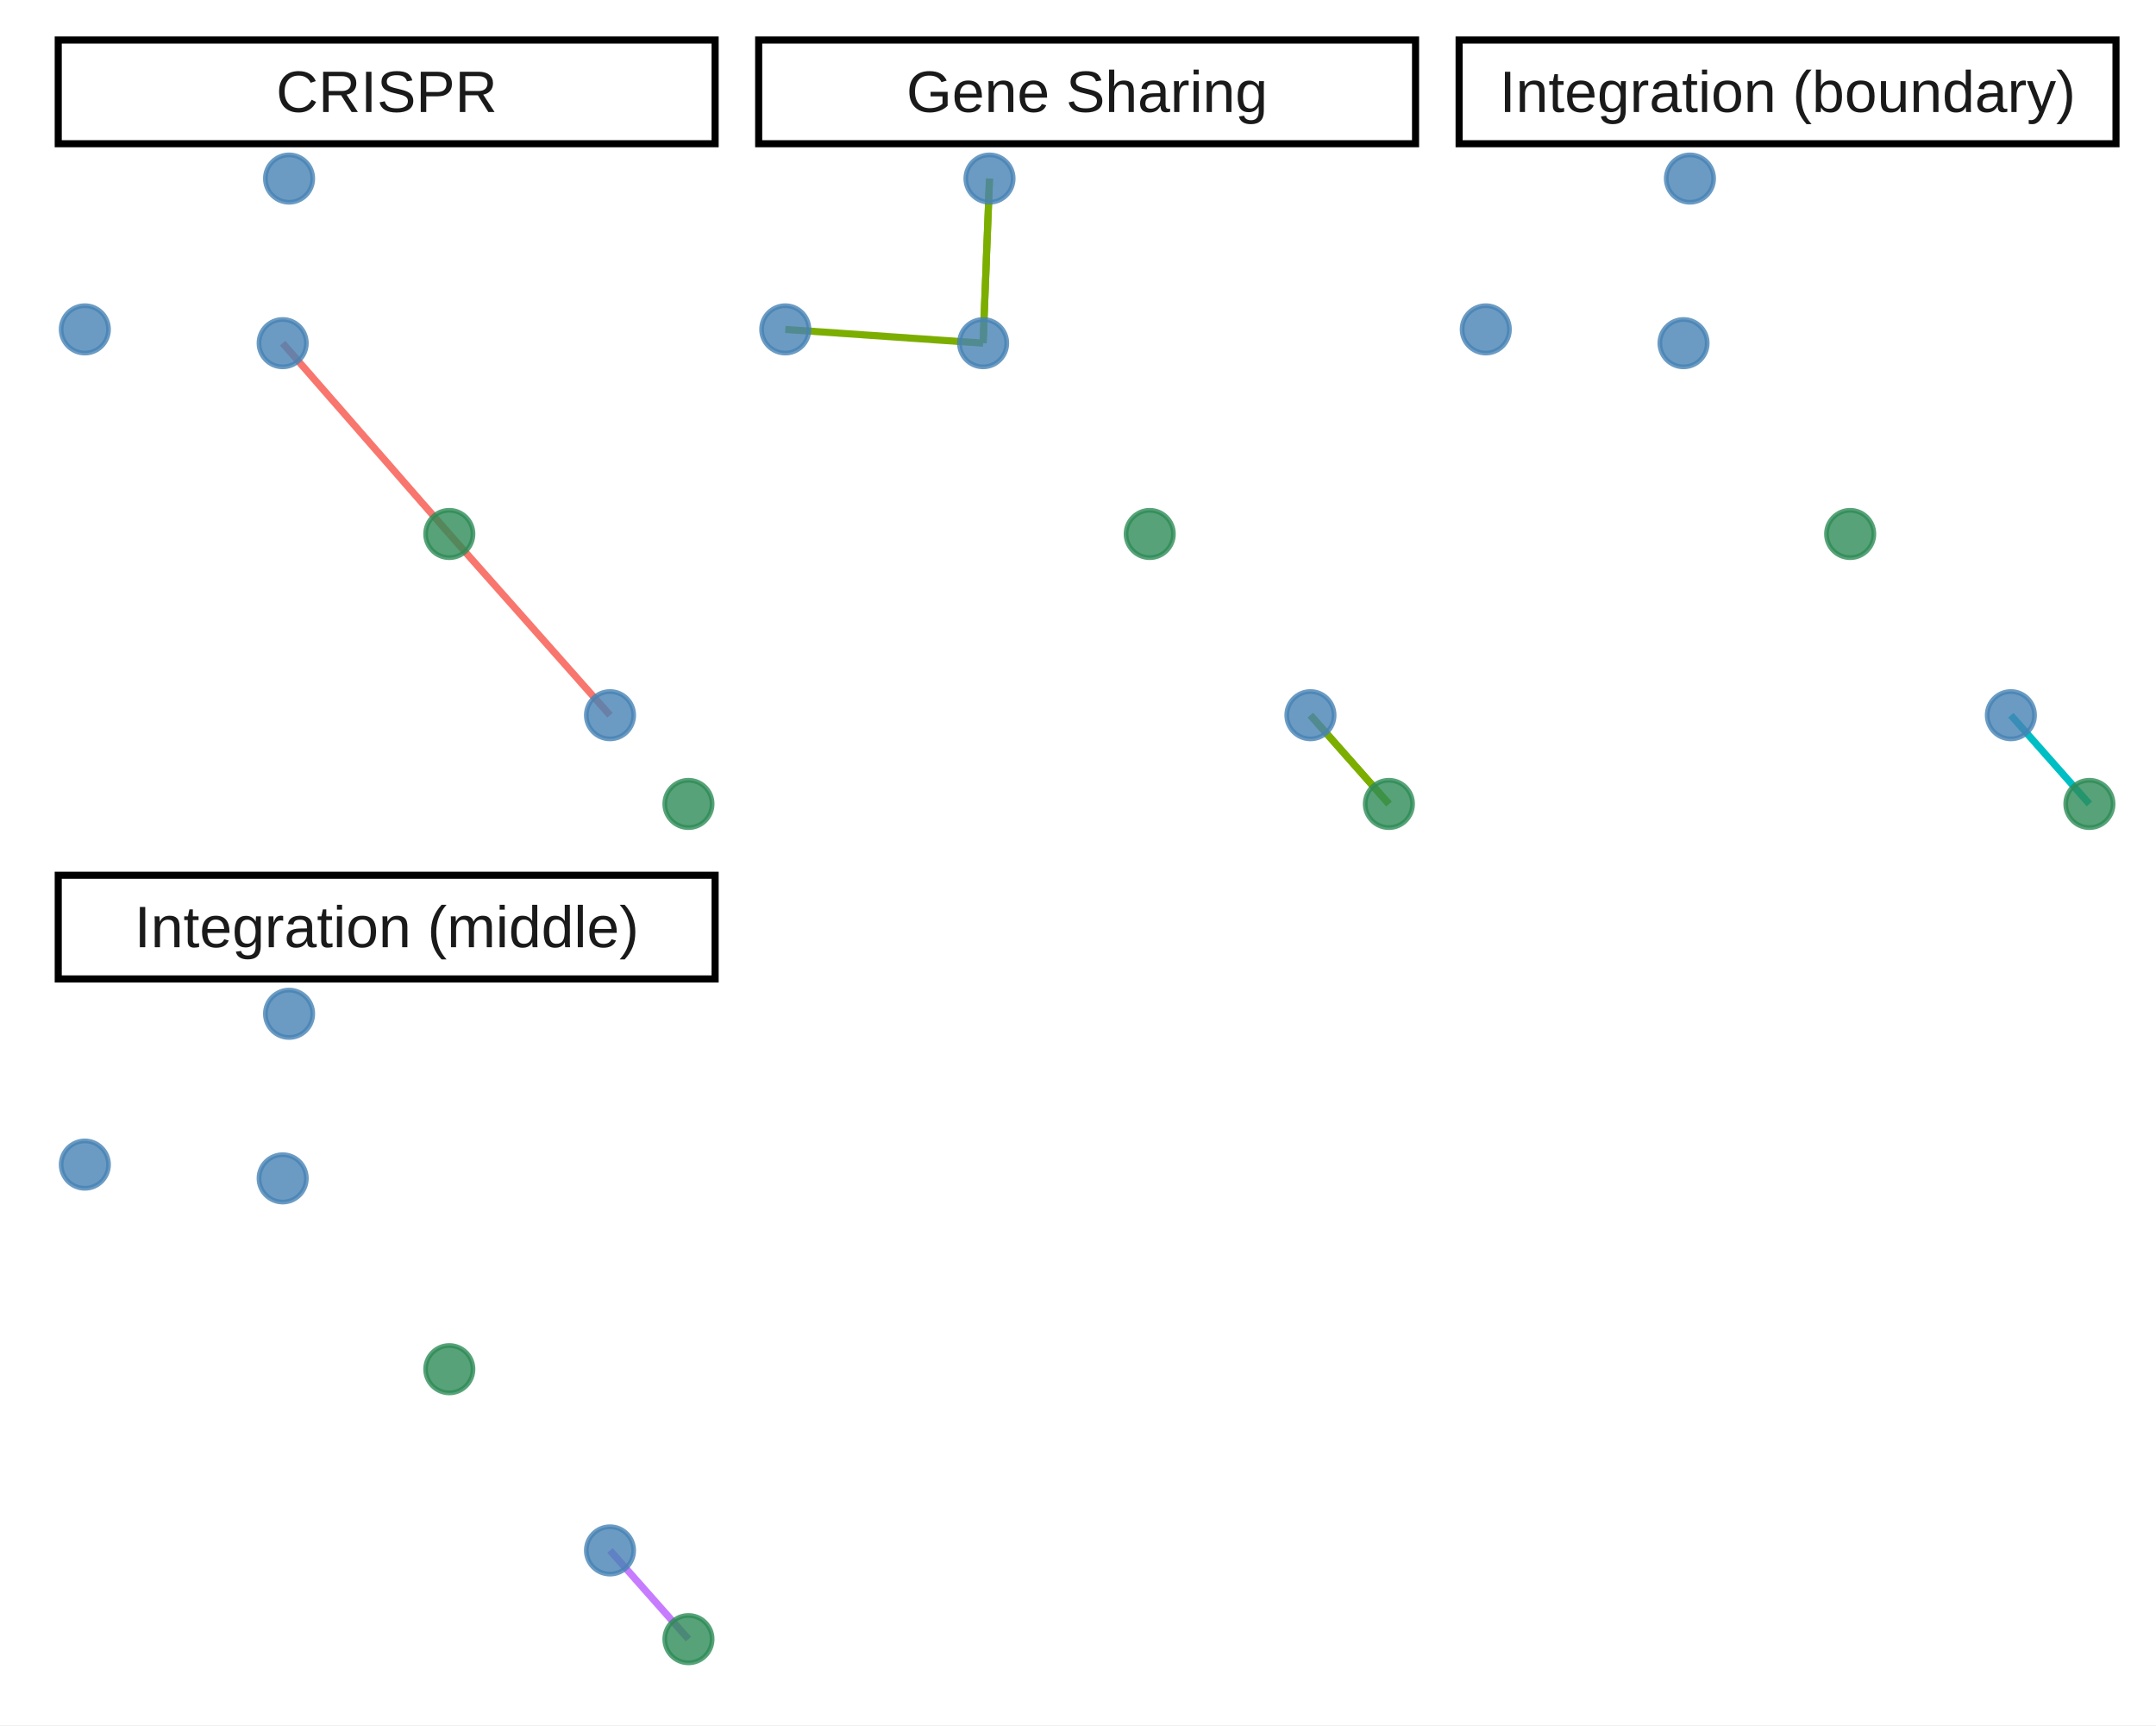
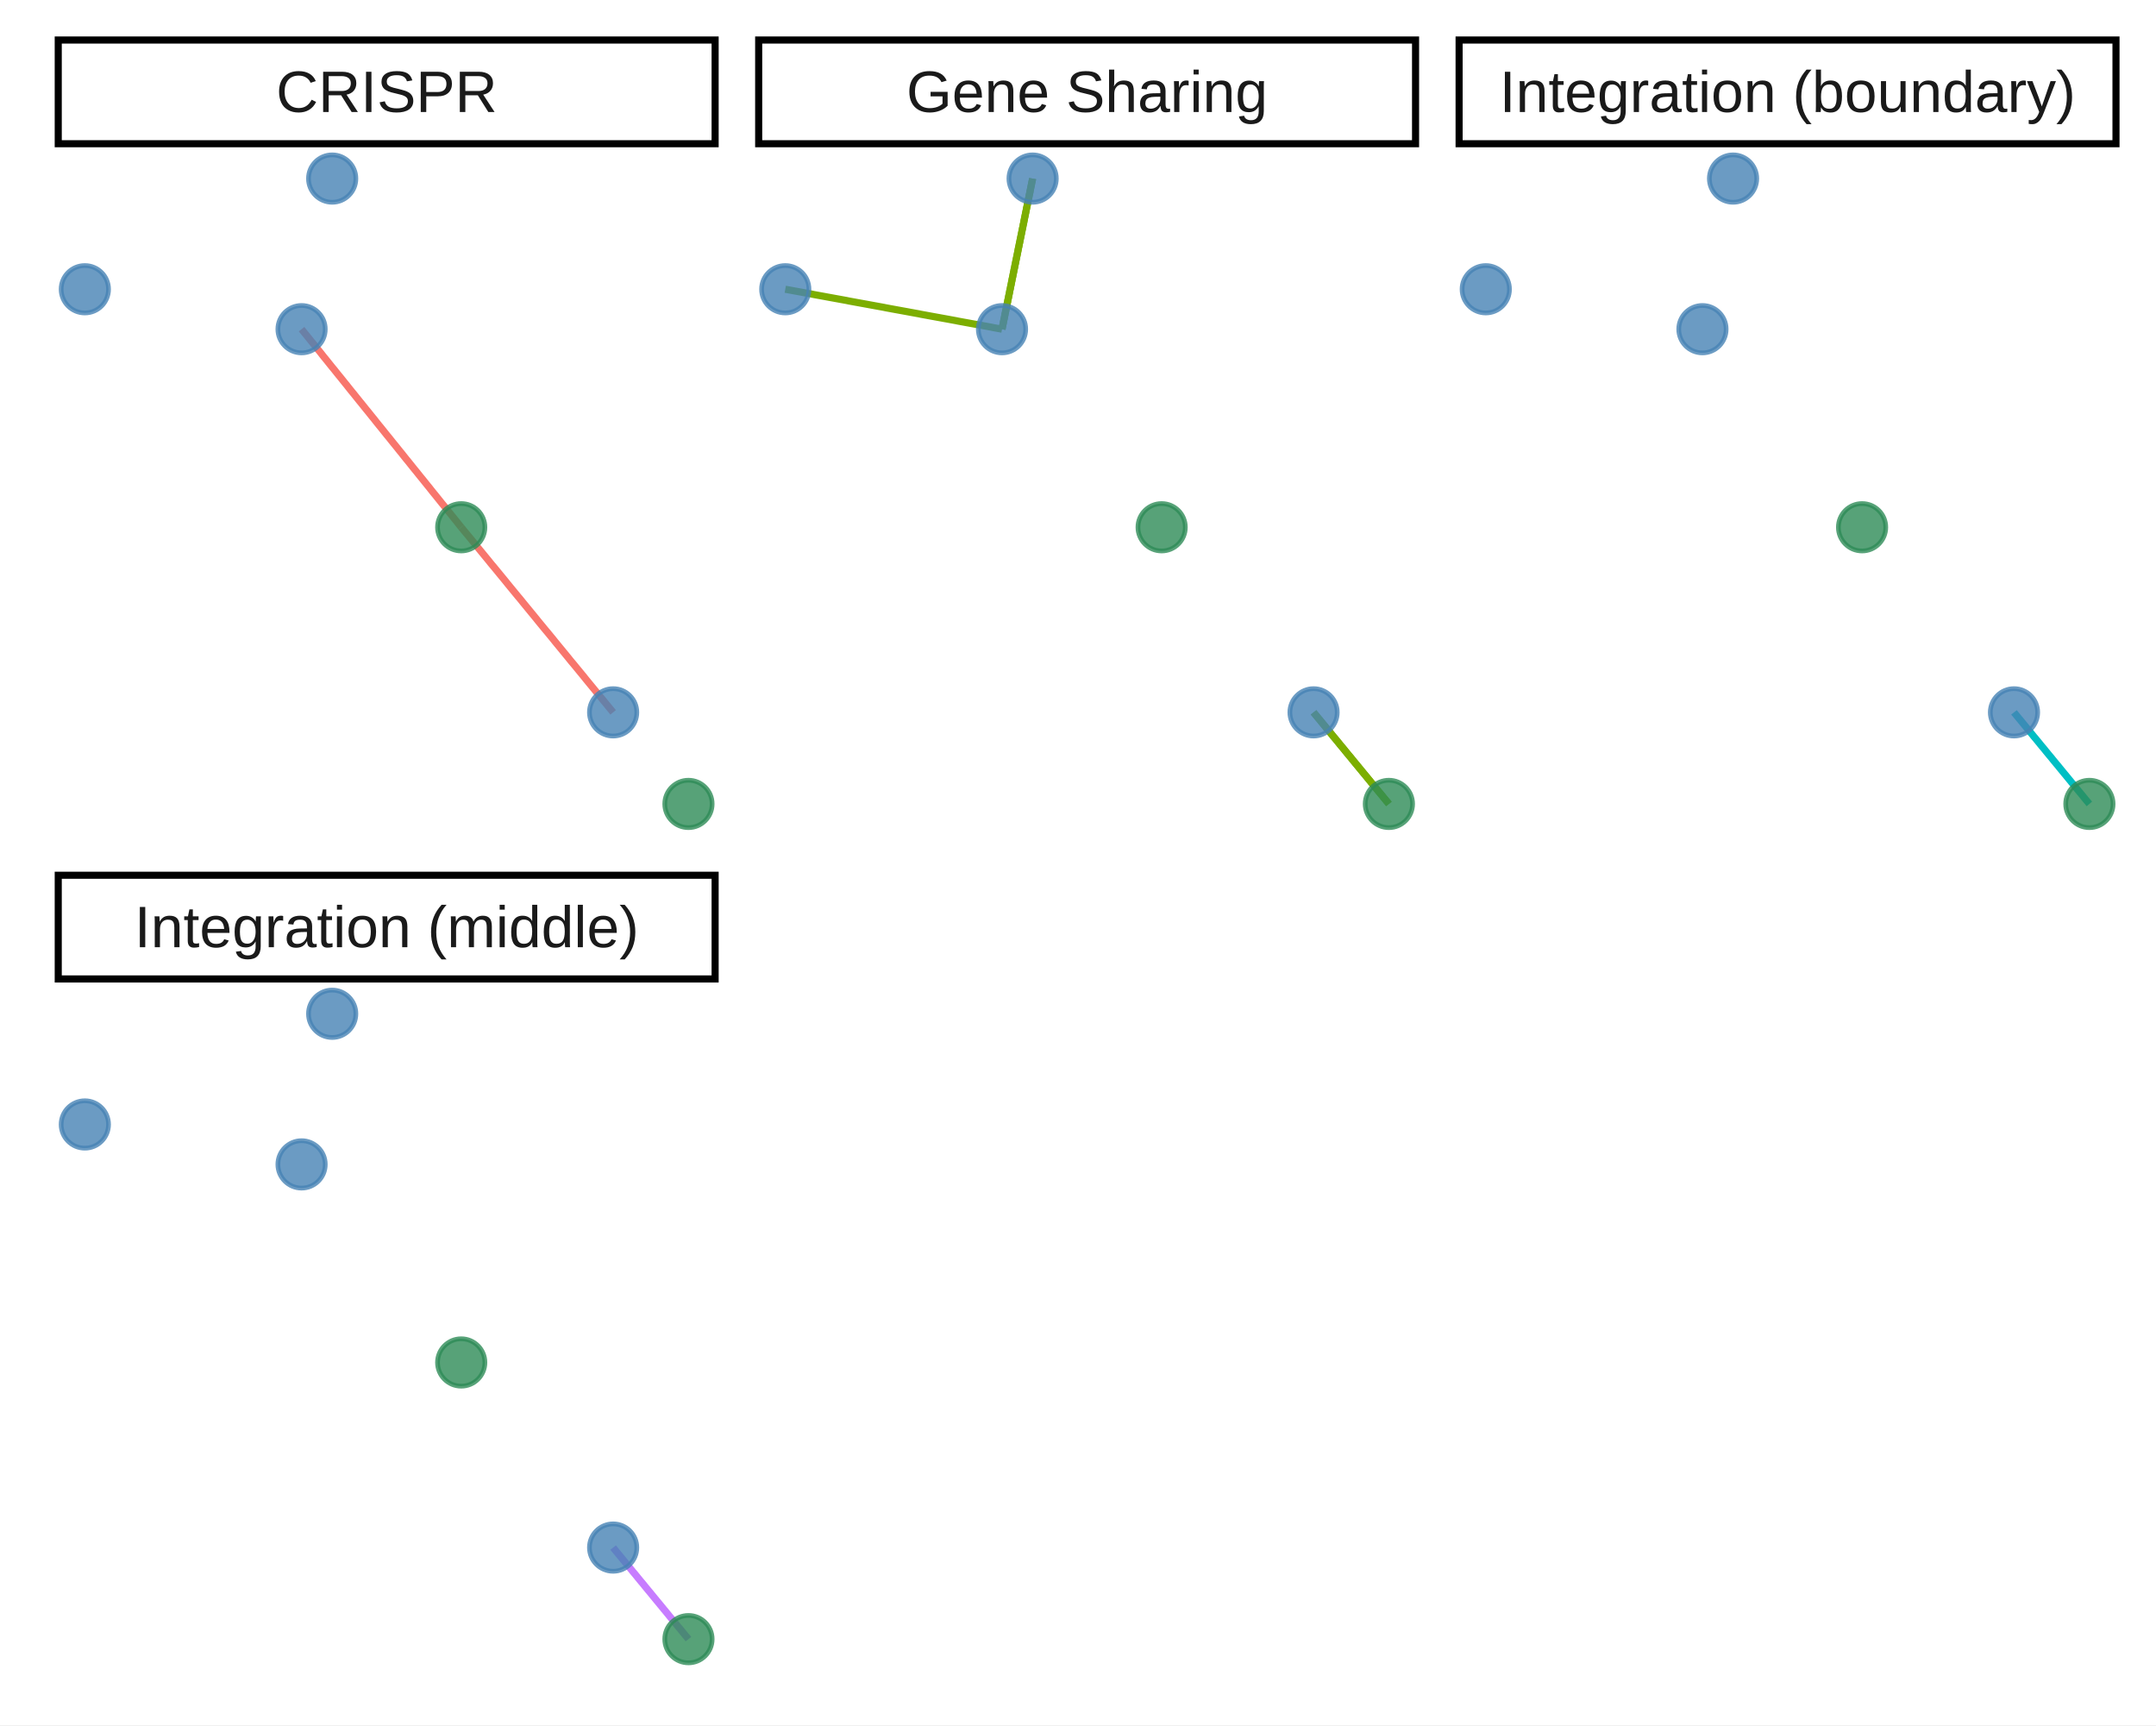
<svg xmlns="http://www.w3.org/2000/svg" width="324.00pt" height="259.20pt" viewBox="0 0 324.00 259.20">
  <g class="svglite">
    <defs>
      <style type="text/css">
    .svglite line, .svglite polyline, .svglite polygon, .svglite path, .svglite rect, .svglite circle {
      fill: none;
      stroke: #000000;
      stroke-linecap: round;
      stroke-linejoin: round;
      stroke-miterlimit: 10.00;
    }
    .svglite text {
      white-space: pre;
    }
    .svglite g.glyphgroup path {
      fill: inherit;
      stroke: none;
    }
  </style>
    </defs>
    <rect width="100%" height="100%" style="stroke: none; fill: #FFFFFF;" />
    <defs>
      <clipPath id="cpMC4wMHwzMjQuMDB8MC4wMHwyNTkuMjA=">
        <rect x="0.00" y="0.00" width="324.00" height="259.20" />
      </clipPath>
    </defs>
    <g clip-path="url(#cpMC4wMHwzMjQuMDB8MC4wMHwyNTkuMjA=)">
      <rect x="0" y="0" width="324.00" height="259.20" style="stroke-width: 1.07; stroke: #FFFFFF; fill: #FFFFFF;" />
    </g>
    <defs>
      <clipPath id="cpOC4yMnwxMDguMDB8MjIuMTN8MTI1LjQ5">
        <rect x="8.22" y="22.13" width="99.78" height="103.36" />
      </clipPath>
    </defs>
    <g clip-path="url(#cpOC4yMnwxMDguMDB8MjIuMTN8MTI1LjQ5)">
      <rect x="8.22" y="22.13" width="99.78" height="103.36" style="stroke-width: 1.07; stroke: none; fill: #FFFFFF;" />
-       <polyline points="67.52,80.23 67.27,79.94 67.02,79.65 66.76,79.36 66.51,79.07 66.26,78.78 66.00,78.49 65.75,78.20 65.50,77.91 65.25,77.62 64.99,77.33 64.74,77.04 64.49,76.75 64.23,76.46 63.98,76.17 63.73,75.88 63.47,75.60 63.22,75.31 62.97,75.02 62.72,74.73 62.46,74.44 62.21,74.15 61.96,73.86 61.70,73.57 61.45,73.28 61.20,72.99 60.94,72.70 60.69,72.41 60.44,72.12 60.19,71.83 59.93,71.54 59.68,71.25 59.43,70.96 59.17,70.67 58.92,70.38 58.67,70.09 58.42,69.80 58.16,69.51 57.91,69.22 57.66,68.93 57.40,68.64 57.15,68.35 56.90,68.06 56.64,67.78 56.39,67.49 56.14,67.20 55.89,66.91 55.63,66.62 55.38,66.33 55.13,66.04 54.87,65.75 54.62,65.46 54.37,65.17 54.11,64.88 53.86,64.59 53.61,64.30 53.36,64.01 53.10,63.72 52.85,63.43 52.60,63.14 52.34,62.85 52.09,62.56 51.84,62.27 51.59,61.98 51.33,61.69 51.08,61.40 50.83,61.11 50.57,60.82 50.32,60.53 50.07,60.25 49.81,59.96 49.56,59.67 49.31,59.38 49.06,59.09 48.80,58.80 48.55,58.51 48.30,58.22 48.04,57.93 47.79,57.64 47.54,57.35 47.28,57.06 47.03,56.77 46.78,56.48 46.53,56.19 46.27,55.90 46.02,55.61 45.77,55.32 45.51,55.03 45.26,54.74 45.01,54.45 44.75,54.16 44.50,53.87 44.25,53.58 44.00,53.29 43.74,53.00 43.49,52.71 43.24,52.43 42.98,52.14 42.73,51.85 42.48,51.56 " style="stroke-width: 1.07; stroke: #F8766D; stroke-linecap: butt;" />
-       <polyline points="67.52,80.23 67.77,80.50 68.01,80.78 68.25,81.05 68.50,81.33 68.74,81.60 68.99,81.88 69.23,82.15 69.47,82.43 69.72,82.71 69.96,82.98 70.21,83.26 70.45,83.53 70.69,83.81 70.94,84.08 71.18,84.36 71.43,84.63 71.67,84.91 71.91,85.18 72.16,85.46 72.40,85.73 72.64,86.01 72.89,86.28 73.13,86.56 73.38,86.83 73.62,87.11 73.86,87.38 74.11,87.66 74.35,87.93 74.60,88.21 74.84,88.48 75.08,88.76 75.33,89.03 75.57,89.31 75.82,89.58 76.06,89.86 76.30,90.13 76.55,90.41 76.79,90.68 77.04,90.96 77.28,91.23 77.52,91.51 77.77,91.78 78.01,92.06 78.26,92.33 78.50,92.61 78.74,92.88 78.99,93.16 79.23,93.43 79.48,93.71 79.72,93.98 79.96,94.26 80.21,94.53 80.45,94.81 80.69,95.08 80.94,95.36 81.18,95.63 81.43,95.91 81.67,96.18 81.91,96.46 82.16,96.73 82.40,97.01 82.65,97.28 82.89,97.56 83.13,97.83 83.38,98.11 83.62,98.38 83.87,98.66 84.11,98.93 84.35,99.21 84.60,99.48 84.84,99.76 85.09,100.03 85.33,100.31 85.57,100.58 85.82,100.86 86.06,101.13 86.31,101.41 86.55,101.68 86.79,101.96 87.04,102.24 87.28,102.51 87.52,102.79 87.77,103.06 88.01,103.34 88.26,103.61 88.50,103.89 88.74,104.16 88.99,104.44 89.23,104.71 89.48,104.99 89.72,105.26 89.96,105.54 90.21,105.81 90.45,106.09 90.70,106.36 90.94,106.64 91.18,106.91 91.43,107.19 91.67,107.46 " style="stroke-width: 1.07; stroke: #F8766D; stroke-linecap: butt;" />
-       <circle cx="67.52" cy="80.23" r="3.56" style="stroke-width: 0.71; stroke: #2E8B57; stroke-opacity: 0.80; fill: #2E8B57; fill-opacity: 0.80;" />
-       <circle cx="12.75" cy="49.49" r="3.56" style="stroke-width: 0.71; stroke: #4682B4; stroke-opacity: 0.80; fill: #4682B4; fill-opacity: 0.80;" />
-       <circle cx="42.48" cy="51.56" r="3.56" style="stroke-width: 0.71; stroke: #4682B4; stroke-opacity: 0.80; fill: #4682B4; fill-opacity: 0.80;" />
-       <circle cx="43.44" cy="26.83" r="3.56" style="stroke-width: 0.71; stroke: #4682B4; stroke-opacity: 0.80; fill: #4682B4; fill-opacity: 0.80;" />
-       <circle cx="91.67" cy="107.46" r="3.56" style="stroke-width: 0.71; stroke: #4682B4; stroke-opacity: 0.80; fill: #4682B4; fill-opacity: 0.80;" />
+       <polyline points="69.31,79.22 69.07,78.92 68.83,78.62 68.59,78.31 68.34,78.01 68.10,77.71 67.86,77.41 67.62,77.11 67.37,76.81 67.13,76.51 66.89,76.21 66.65,75.91 66.40,75.61 66.16,75.31 65.92,75.01 65.68,74.71 65.44,74.41 65.19,74.11 64.95,73.81 64.71,73.51 64.47,73.20 64.22,72.90 63.98,72.60 63.74,72.30 63.50,72.00 63.25,71.70 63.01,71.40 62.77,71.10 62.53,70.80 62.28,70.50 62.04,70.20 61.80,69.90 61.56,69.60 61.32,69.30 61.07,69.00 60.83,68.70 60.59,68.40 60.35,68.09 60.10,67.79 59.86,67.49 59.62,67.19 59.38,66.89 59.13,66.59 58.89,66.29 58.65,65.99 58.41,65.69 58.16,65.39 57.92,65.09 57.68,64.79 57.44,64.49 57.20,64.19 56.95,63.89 56.71,63.59 56.47,63.29 56.23,62.98 55.98,62.68 55.74,62.38 55.50,62.08 55.26,61.78 55.01,61.48 54.77,61.18 54.53,60.88 54.29,60.58 54.04,60.28 53.80,59.98 53.56,59.68 53.32,59.38 53.08,59.08 52.83,58.78 52.59,58.48 52.35,58.18 52.11,57.87 51.86,57.57 51.62,57.27 51.38,56.97 51.14,56.67 50.89,56.37 50.65,56.07 50.41,55.77 50.17,55.47 49.92,55.17 49.68,54.87 49.44,54.57 49.20,54.27 48.96,53.97 48.71,53.67 48.47,53.37 48.23,53.06 47.99,52.76 47.74,52.46 47.50,52.16 47.26,51.86 47.02,51.56 46.77,51.26 46.53,50.96 46.29,50.66 46.05,50.36 45.80,50.06 45.56,49.76 45.32,49.46 " style="stroke-width: 1.07; stroke: #F8766D; stroke-linecap: butt;" />
+       <polyline points="69.31,79.22 69.54,79.50 69.77,79.78 70.00,80.06 70.24,80.34 70.47,80.62 70.70,80.90 70.93,81.18 71.16,81.46 71.39,81.75 71.62,82.03 71.85,82.31 72.08,82.59 72.31,82.87 72.54,83.15 72.77,83.43 73.00,83.71 73.23,83.99 73.46,84.27 73.69,84.56 73.92,84.84 74.16,85.12 74.39,85.40 74.62,85.68 74.85,85.96 75.08,86.24 75.31,86.52 75.54,86.80 75.77,87.08 76.00,87.36 76.23,87.65 76.46,87.93 76.69,88.21 76.92,88.49 77.15,88.77 77.38,89.05 77.61,89.33 77.84,89.61 78.08,89.89 78.31,90.17 78.54,90.46 78.77,90.74 79.00,91.02 79.23,91.30 79.46,91.58 79.69,91.86 79.92,92.14 80.15,92.42 80.38,92.70 80.61,92.98 80.84,93.27 81.07,93.55 81.30,93.83 81.53,94.11 81.76,94.39 81.99,94.67 82.23,94.95 82.46,95.23 82.69,95.51 82.92,95.79 83.15,96.07 83.38,96.36 83.61,96.64 83.84,96.92 84.07,97.20 84.30,97.48 84.53,97.76 84.76,98.04 84.99,98.32 85.22,98.60 85.45,98.88 85.68,99.17 85.91,99.45 86.15,99.73 86.38,100.01 86.61,100.29 86.84,100.57 87.07,100.85 87.30,101.13 87.53,101.41 87.76,101.69 87.99,101.98 88.22,102.26 88.45,102.54 88.68,102.82 88.91,103.10 89.14,103.38 89.37,103.66 89.60,103.94 89.83,104.22 90.06,104.50 90.30,104.78 90.53,105.07 90.76,105.35 90.99,105.63 91.22,105.91 91.45,106.19 91.68,106.47 91.91,106.75 92.14,107.03 " style="stroke-width: 1.07; stroke: #F8766D; stroke-linecap: butt;" />
+       <circle cx="69.31" cy="79.22" r="3.56" style="stroke-width: 0.71; stroke: #2E8B57; stroke-opacity: 0.80; fill: #2E8B57; fill-opacity: 0.80;" />
+       <circle cx="12.75" cy="43.46" r="3.56" style="stroke-width: 0.71; stroke: #4682B4; stroke-opacity: 0.80; fill: #4682B4; fill-opacity: 0.80;" />
+       <circle cx="45.32" cy="49.46" r="3.56" style="stroke-width: 0.71; stroke: #4682B4; stroke-opacity: 0.80; fill: #4682B4; fill-opacity: 0.80;" />
+       <circle cx="49.92" cy="26.83" r="3.56" style="stroke-width: 0.71; stroke: #4682B4; stroke-opacity: 0.80; fill: #4682B4; fill-opacity: 0.80;" />
+       <circle cx="92.14" cy="107.03" r="3.56" style="stroke-width: 0.71; stroke: #4682B4; stroke-opacity: 0.80; fill: #4682B4; fill-opacity: 0.80;" />
      <circle cx="103.46" cy="120.79" r="3.56" style="stroke-width: 0.71; stroke: #2E8B57; stroke-opacity: 0.80; fill: #2E8B57; fill-opacity: 0.80;" />
    </g>
    <g clip-path="url(#cpMC4wMHwzMjQuMDB8MC4wMHwyNTkuMjA=)">
</g>
    <defs>
      <clipPath id="cpOC4yMnwxMDguMDB8MTQ3LjYyfDI1MC45OA==">
        <rect x="8.22" y="147.62" width="99.78" height="103.36" />
      </clipPath>
    </defs>
    <g clip-path="url(#cpOC4yMnwxMDguMDB8MTQ3LjYyfDI1MC45OA==)">
      <rect x="8.22" y="147.62" width="99.78" height="103.36" style="stroke-width: 1.07; stroke: none; fill: #FFFFFF;" />
-       <polyline points="91.67,232.95 91.79,233.09 91.91,233.22 92.03,233.36 92.15,233.49 92.27,233.63 92.39,233.76 92.51,233.89 92.62,234.03 92.74,234.16 92.86,234.30 92.98,234.43 93.10,234.57 93.22,234.70 93.34,234.84 93.46,234.97 93.58,235.11 93.70,235.24 93.82,235.38 93.94,235.51 94.05,235.64 94.17,235.78 94.29,235.91 94.41,236.05 94.53,236.18 94.65,236.32 94.77,236.45 94.89,236.59 95.01,236.72 95.13,236.86 95.25,236.99 95.36,237.13 95.48,237.26 95.60,237.40 95.72,237.53 95.84,237.66 95.96,237.80 96.08,237.93 96.20,238.07 96.32,238.20 96.44,238.34 96.56,238.47 96.67,238.61 96.79,238.74 96.91,238.88 97.03,239.01 97.15,239.15 97.27,239.28 97.39,239.42 97.51,239.55 97.63,239.68 97.75,239.82 97.87,239.95 97.99,240.09 98.10,240.22 98.22,240.36 98.34,240.49 98.46,240.63 98.58,240.76 98.70,240.90 98.82,241.03 98.94,241.17 99.06,241.30 99.18,241.44 99.30,241.57 99.41,241.70 99.53,241.84 99.65,241.97 99.77,242.11 99.89,242.24 100.01,242.38 100.13,242.51 100.25,242.65 100.37,242.78 100.49,242.92 100.61,243.05 100.72,243.19 100.84,243.32 100.96,243.45 101.08,243.59 101.20,243.72 101.32,243.86 101.44,243.99 101.56,244.13 101.68,244.26 101.80,244.40 101.92,244.53 102.04,244.67 102.15,244.80 102.27,244.94 102.39,245.07 102.51,245.21 102.63,245.34 102.75,245.47 102.87,245.61 102.99,245.74 103.11,245.88 103.23,246.01 103.35,246.15 103.46,246.28 " style="stroke-width: 1.07; stroke: #C77CFF; stroke-linecap: butt;" />
-       <circle cx="67.52" cy="205.72" r="3.56" style="stroke-width: 0.71; stroke: #2E8B57; stroke-opacity: 0.80; fill: #2E8B57; fill-opacity: 0.80;" />
-       <circle cx="12.75" cy="174.98" r="3.56" style="stroke-width: 0.71; stroke: #4682B4; stroke-opacity: 0.80; fill: #4682B4; fill-opacity: 0.80;" />
-       <circle cx="42.48" cy="177.05" r="3.56" style="stroke-width: 0.71; stroke: #4682B4; stroke-opacity: 0.80; fill: #4682B4; fill-opacity: 0.80;" />
-       <circle cx="43.44" cy="152.32" r="3.56" style="stroke-width: 0.71; stroke: #4682B4; stroke-opacity: 0.80; fill: #4682B4; fill-opacity: 0.80;" />
-       <circle cx="91.67" cy="232.95" r="3.56" style="stroke-width: 0.71; stroke: #4682B4; stroke-opacity: 0.80; fill: #4682B4; fill-opacity: 0.80;" />
+       <polyline points="92.14,232.52 92.25,232.66 92.37,232.80 92.48,232.94 92.60,233.08 92.71,233.22 92.83,233.36 92.94,233.50 93.06,233.64 93.17,233.77 93.28,233.91 93.40,234.05 93.51,234.19 93.63,234.33 93.74,234.47 93.86,234.61 93.97,234.75 94.08,234.89 94.20,235.02 94.31,235.16 94.43,235.30 94.54,235.44 94.66,235.58 94.77,235.72 94.89,235.86 95.00,236.00 95.11,236.14 95.23,236.28 95.34,236.41 95.46,236.55 95.57,236.69 95.69,236.83 95.80,236.97 95.91,237.11 96.03,237.25 96.14,237.39 96.26,237.53 96.37,237.67 96.49,237.80 96.60,237.94 96.72,238.08 96.83,238.22 96.94,238.36 97.06,238.50 97.17,238.64 97.29,238.78 97.40,238.92 97.52,239.06 97.63,239.19 97.75,239.33 97.86,239.47 97.97,239.61 98.09,239.75 98.20,239.89 98.32,240.03 98.43,240.17 98.55,240.31 98.66,240.45 98.77,240.58 98.89,240.72 99.00,240.86 99.12,241.00 99.23,241.14 99.35,241.28 99.46,241.42 99.58,241.56 99.69,241.70 99.80,241.84 99.92,241.97 100.03,242.11 100.15,242.25 100.26,242.39 100.38,242.53 100.49,242.67 100.60,242.81 100.72,242.95 100.83,243.09 100.95,243.22 101.06,243.36 101.18,243.50 101.29,243.64 101.41,243.78 101.52,243.92 101.63,244.06 101.75,244.20 101.86,244.34 101.98,244.48 102.09,244.61 102.21,244.75 102.32,244.89 102.44,245.03 102.55,245.17 102.66,245.31 102.78,245.45 102.89,245.59 103.01,245.73 103.12,245.87 103.24,246.00 103.35,246.14 103.46,246.28 " style="stroke-width: 1.07; stroke: #C77CFF; stroke-linecap: butt;" />
+       <circle cx="69.31" cy="204.71" r="3.56" style="stroke-width: 0.71; stroke: #2E8B57; stroke-opacity: 0.80; fill: #2E8B57; fill-opacity: 0.80;" />
+       <circle cx="12.75" cy="168.95" r="3.56" style="stroke-width: 0.71; stroke: #4682B4; stroke-opacity: 0.80; fill: #4682B4; fill-opacity: 0.80;" />
+       <circle cx="45.32" cy="174.95" r="3.56" style="stroke-width: 0.71; stroke: #4682B4; stroke-opacity: 0.80; fill: #4682B4; fill-opacity: 0.80;" />
+       <circle cx="49.92" cy="152.32" r="3.56" style="stroke-width: 0.71; stroke: #4682B4; stroke-opacity: 0.80; fill: #4682B4; fill-opacity: 0.80;" />
+       <circle cx="92.14" cy="232.52" r="3.56" style="stroke-width: 0.71; stroke: #4682B4; stroke-opacity: 0.80; fill: #4682B4; fill-opacity: 0.80;" />
      <circle cx="103.46" cy="246.28" r="3.56" style="stroke-width: 0.71; stroke: #2E8B57; stroke-opacity: 0.80; fill: #2E8B57; fill-opacity: 0.80;" />
    </g>
    <g clip-path="url(#cpMC4wMHwzMjQuMDB8MC4wMHwyNTkuMjA=)">
</g>
    <defs>
      <clipPath id="cpMTEzLjQ4fDIxMy4yNnwyMi4xM3wxMjUuNDk=">
        <rect x="113.48" y="22.13" width="99.78" height="103.36" />
      </clipPath>
    </defs>
    <g clip-path="url(#cpMTEzLjQ4fDIxMy4yNnwyMi4xM3wxMjUuNDk=)">
      <rect x="113.48" y="22.13" width="99.78" height="103.36" style="stroke-width: 1.07; stroke: none; fill: #FFFFFF;" />
-       <polyline points="118.01,49.49 118.32,49.51 118.62,49.53 118.92,49.56 119.22,49.58 119.52,49.60 119.82,49.62 120.12,49.64 120.42,49.66 120.72,49.68 121.02,49.70 121.32,49.72 121.62,49.74 121.92,49.76 122.22,49.78 122.52,49.81 122.82,49.83 123.12,49.85 123.42,49.87 123.72,49.89 124.02,49.91 124.32,49.93 124.62,49.95 124.92,49.97 125.22,49.99 125.52,50.01 125.82,50.03 126.12,50.06 126.42,50.08 126.72,50.10 127.02,50.12 127.32,50.14 127.62,50.16 127.92,50.18 128.22,50.20 128.52,50.22 128.82,50.24 129.12,50.26 129.42,50.28 129.72,50.31 130.02,50.33 130.32,50.35 130.62,50.37 130.93,50.39 131.23,50.41 131.53,50.43 131.83,50.45 132.13,50.47 132.43,50.49 132.73,50.51 133.03,50.53 133.33,50.56 133.63,50.58 133.93,50.60 134.23,50.62 134.53,50.64 134.83,50.66 135.13,50.68 135.43,50.70 135.73,50.72 136.03,50.74 136.33,50.76 136.63,50.79 136.93,50.81 137.23,50.83 137.53,50.85 137.83,50.87 138.13,50.89 138.43,50.91 138.73,50.93 139.03,50.95 139.33,50.97 139.63,50.99 139.93,51.01 140.23,51.04 140.53,51.06 140.83,51.08 141.13,51.10 141.43,51.12 141.73,51.14 142.03,51.16 142.33,51.18 142.63,51.20 142.93,51.22 143.23,51.24 143.53,51.26 143.84,51.29 144.14,51.31 144.44,51.33 144.74,51.35 145.04,51.37 145.34,51.39 145.64,51.41 145.94,51.43 146.24,51.45 146.54,51.47 146.84,51.49 147.14,51.51 147.44,51.54 147.74,51.56 " style="stroke-width: 1.07; stroke: #7CAE00; stroke-linecap: butt;" />
-       <polyline points="147.74,51.56 147.75,51.31 147.76,51.06 147.77,50.81 147.78,50.56 147.79,50.31 147.80,50.06 147.81,49.81 147.82,49.56 147.83,49.31 147.84,49.06 147.85,48.81 147.86,48.56 147.86,48.31 147.87,48.06 147.88,47.81 147.89,47.56 147.90,47.31 147.91,47.06 147.92,46.81 147.93,46.56 147.94,46.31 147.95,46.06 147.96,45.81 147.97,45.56 147.98,45.31 147.99,45.06 148.00,44.81 148.01,44.56 148.02,44.31 148.03,44.06 148.04,43.81 148.05,43.56 148.06,43.31 148.07,43.06 148.08,42.81 148.09,42.56 148.10,42.31 148.11,42.06 148.12,41.82 148.13,41.57 148.14,41.32 148.15,41.07 148.16,40.82 148.17,40.57 148.18,40.32 148.19,40.07 148.20,39.82 148.21,39.57 148.22,39.32 148.22,39.07 148.23,38.82 148.24,38.57 148.25,38.32 148.26,38.07 148.27,37.82 148.28,37.57 148.29,37.32 148.30,37.07 148.31,36.82 148.32,36.57 148.33,36.32 148.34,36.07 148.35,35.82 148.36,35.57 148.37,35.32 148.38,35.07 148.39,34.82 148.40,34.57 148.41,34.32 148.42,34.07 148.43,33.82 148.44,33.57 148.45,33.32 148.46,33.07 148.47,32.82 148.48,32.57 148.49,32.32 148.50,32.07 148.51,31.82 148.52,31.57 148.53,31.32 148.54,31.07 148.55,30.83 148.56,30.58 148.57,30.33 148.58,30.08 148.58,29.83 148.59,29.58 148.60,29.33 148.61,29.08 148.62,28.83 148.63,28.58 148.64,28.33 148.65,28.08 148.66,27.83 148.67,27.58 148.68,27.33 148.69,27.08 148.70,26.83 " style="stroke-width: 1.07; stroke: #7CAE00; stroke-linecap: butt;" />
-       <polyline points="147.74,51.56 147.75,51.31 147.76,51.06 147.77,50.81 147.78,50.56 147.79,50.31 147.80,50.06 147.81,49.81 147.82,49.56 147.83,49.31 147.84,49.06 147.85,48.81 147.86,48.56 147.86,48.31 147.87,48.06 147.88,47.81 147.89,47.56 147.90,47.31 147.91,47.06 147.92,46.81 147.93,46.56 147.94,46.31 147.95,46.06 147.96,45.81 147.97,45.56 147.98,45.31 147.99,45.06 148.00,44.81 148.01,44.56 148.02,44.31 148.03,44.06 148.04,43.81 148.05,43.56 148.06,43.31 148.07,43.06 148.08,42.81 148.09,42.56 148.10,42.31 148.11,42.06 148.12,41.82 148.13,41.57 148.14,41.32 148.15,41.07 148.16,40.82 148.17,40.57 148.18,40.32 148.19,40.07 148.20,39.82 148.21,39.57 148.22,39.32 148.22,39.07 148.23,38.82 148.24,38.57 148.25,38.32 148.26,38.07 148.27,37.82 148.28,37.57 148.29,37.32 148.30,37.07 148.31,36.82 148.32,36.57 148.33,36.32 148.34,36.07 148.35,35.82 148.36,35.57 148.37,35.32 148.38,35.07 148.39,34.82 148.40,34.57 148.41,34.32 148.42,34.07 148.43,33.82 148.44,33.57 148.45,33.32 148.46,33.07 148.47,32.82 148.48,32.57 148.49,32.32 148.50,32.07 148.51,31.82 148.52,31.57 148.53,31.32 148.54,31.07 148.55,30.83 148.56,30.58 148.57,30.33 148.58,30.08 148.58,29.83 148.59,29.58 148.60,29.33 148.61,29.08 148.62,28.83 148.63,28.58 148.64,28.33 148.65,28.08 148.66,27.83 148.67,27.58 148.68,27.33 148.69,27.08 148.70,26.83 " style="stroke-width: 1.07; stroke: #7CAE00; stroke-linecap: butt;" />
-       <polyline points="196.93,107.46 197.05,107.60 197.17,107.73 197.29,107.87 197.41,108.00 197.53,108.13 197.65,108.27 197.77,108.40 197.89,108.54 198.00,108.67 198.12,108.81 198.24,108.94 198.36,109.08 198.48,109.21 198.60,109.35 198.72,109.48 198.84,109.62 198.96,109.75 199.08,109.89 199.20,110.02 199.31,110.15 199.43,110.29 199.55,110.42 199.67,110.56 199.79,110.69 199.91,110.83 200.03,110.96 200.15,111.10 200.27,111.23 200.39,111.37 200.51,111.50 200.62,111.64 200.74,111.77 200.86,111.91 200.98,112.04 201.10,112.17 201.22,112.31 201.34,112.44 201.46,112.58 201.58,112.71 201.70,112.85 201.82,112.98 201.94,113.12 202.05,113.25 202.17,113.39 202.29,113.52 202.41,113.66 202.53,113.79 202.65,113.92 202.77,114.06 202.89,114.19 203.01,114.33 203.13,114.46 203.25,114.60 203.36,114.73 203.48,114.87 203.60,115.00 203.72,115.14 203.84,115.27 203.96,115.41 204.08,115.54 204.20,115.68 204.32,115.81 204.44,115.94 204.56,116.08 204.67,116.21 204.79,116.35 204.91,116.48 205.03,116.62 205.15,116.75 205.27,116.89 205.39,117.02 205.51,117.16 205.63,117.29 205.75,117.43 205.87,117.56 205.99,117.70 206.10,117.83 206.22,117.96 206.34,118.10 206.46,118.23 206.58,118.37 206.70,118.50 206.82,118.64 206.94,118.77 207.06,118.91 207.18,119.04 207.30,119.18 207.41,119.31 207.53,119.45 207.65,119.58 207.77,119.71 207.89,119.85 208.01,119.98 208.13,120.12 208.25,120.25 208.37,120.39 208.49,120.52 208.61,120.66 208.72,120.79 " style="stroke-width: 1.07; stroke: #7CAE00; stroke-linecap: butt;" />
-       <polyline points="196.93,107.46 197.05,107.60 197.17,107.73 197.29,107.87 197.41,108.00 197.53,108.13 197.65,108.27 197.77,108.40 197.89,108.54 198.00,108.67 198.12,108.81 198.24,108.94 198.36,109.08 198.48,109.21 198.60,109.35 198.72,109.48 198.84,109.62 198.96,109.75 199.08,109.89 199.20,110.02 199.31,110.15 199.43,110.29 199.55,110.42 199.67,110.56 199.79,110.69 199.91,110.83 200.03,110.96 200.15,111.10 200.27,111.23 200.39,111.37 200.51,111.50 200.62,111.64 200.74,111.77 200.86,111.91 200.98,112.04 201.10,112.17 201.22,112.31 201.34,112.44 201.46,112.58 201.58,112.71 201.70,112.85 201.82,112.98 201.94,113.12 202.05,113.25 202.17,113.39 202.29,113.52 202.41,113.66 202.53,113.79 202.65,113.92 202.77,114.06 202.89,114.19 203.01,114.33 203.13,114.46 203.25,114.60 203.36,114.73 203.48,114.87 203.60,115.00 203.72,115.14 203.84,115.27 203.96,115.41 204.08,115.54 204.20,115.68 204.32,115.81 204.44,115.94 204.56,116.08 204.67,116.21 204.79,116.35 204.91,116.48 205.03,116.62 205.15,116.75 205.27,116.89 205.39,117.02 205.51,117.16 205.63,117.29 205.75,117.43 205.87,117.56 205.99,117.70 206.10,117.83 206.22,117.96 206.34,118.10 206.46,118.23 206.58,118.37 206.70,118.50 206.82,118.64 206.94,118.77 207.06,118.91 207.18,119.04 207.30,119.18 207.41,119.31 207.53,119.45 207.65,119.58 207.77,119.71 207.89,119.85 208.01,119.98 208.13,120.12 208.25,120.25 208.37,120.39 208.49,120.52 208.61,120.66 208.72,120.79 " style="stroke-width: 1.07; stroke: #7CAE00; stroke-linecap: butt;" />
-       <circle cx="172.78" cy="80.23" r="3.56" style="stroke-width: 0.71; stroke: #2E8B57; stroke-opacity: 0.80; fill: #2E8B57; fill-opacity: 0.80;" />
-       <circle cx="118.01" cy="49.49" r="3.56" style="stroke-width: 0.71; stroke: #4682B4; stroke-opacity: 0.80; fill: #4682B4; fill-opacity: 0.80;" />
-       <circle cx="147.74" cy="51.56" r="3.56" style="stroke-width: 0.71; stroke: #4682B4; stroke-opacity: 0.80; fill: #4682B4; fill-opacity: 0.80;" />
-       <circle cx="148.70" cy="26.83" r="3.56" style="stroke-width: 0.71; stroke: #4682B4; stroke-opacity: 0.80; fill: #4682B4; fill-opacity: 0.80;" />
-       <circle cx="196.93" cy="107.46" r="3.56" style="stroke-width: 0.71; stroke: #4682B4; stroke-opacity: 0.80; fill: #4682B4; fill-opacity: 0.80;" />
+       <polyline points="118.01,43.46 118.34,43.52 118.67,43.58 119.00,43.64 119.33,43.70 119.66,43.76 119.99,43.82 120.32,43.88 120.65,43.94 120.98,44.00 121.30,44.06 121.63,44.12 121.96,44.18 122.29,44.25 122.62,44.31 122.95,44.37 123.28,44.43 123.61,44.49 123.94,44.55 124.26,44.61 124.59,44.67 124.92,44.73 125.25,44.79 125.58,44.85 125.91,44.91 126.24,44.97 126.57,45.03 126.90,45.09 127.23,45.15 127.55,45.22 127.88,45.28 128.21,45.34 128.54,45.40 128.87,45.46 129.20,45.52 129.53,45.58 129.86,45.64 130.19,45.70 130.51,45.76 130.84,45.82 131.17,45.88 131.50,45.94 131.83,46.00 132.16,46.06 132.49,46.12 132.82,46.18 133.15,46.25 133.48,46.31 133.80,46.37 134.13,46.43 134.46,46.49 134.79,46.55 135.12,46.61 135.45,46.67 135.78,46.73 136.11,46.79 136.44,46.85 136.76,46.91 137.09,46.97 137.42,47.03 137.75,47.09 138.08,47.15 138.41,47.22 138.74,47.28 139.07,47.34 139.40,47.40 139.72,47.46 140.05,47.52 140.38,47.58 140.71,47.64 141.04,47.70 141.37,47.76 141.70,47.82 142.03,47.88 142.36,47.94 142.69,48.00 143.01,48.06 143.34,48.12 143.67,48.18 144.00,48.25 144.33,48.31 144.66,48.37 144.99,48.43 145.32,48.49 145.65,48.55 145.97,48.61 146.30,48.67 146.63,48.73 146.96,48.79 147.29,48.85 147.62,48.91 147.95,48.97 148.28,49.03 148.61,49.09 148.94,49.15 149.26,49.22 149.59,49.28 149.92,49.34 150.25,49.40 150.58,49.46 " style="stroke-width: 1.07; stroke: #7CAE00; stroke-linecap: butt;" />
+       <polyline points="150.58,49.46 150.63,49.23 150.67,49.00 150.72,48.77 150.77,48.54 150.81,48.31 150.86,48.09 150.91,47.86 150.95,47.63 151.00,47.40 151.04,47.17 151.09,46.94 151.14,46.71 151.18,46.49 151.23,46.26 151.28,46.03 151.32,45.80 151.37,45.57 151.42,45.34 151.46,45.11 151.51,44.89 151.56,44.66 151.60,44.43 151.65,44.20 151.70,43.97 151.74,43.74 151.79,43.51 151.84,43.29 151.88,43.06 151.93,42.83 151.98,42.60 152.02,42.37 152.07,42.14 152.11,41.91 152.16,41.69 152.21,41.46 152.25,41.23 152.30,41.00 152.35,40.77 152.39,40.54 152.44,40.31 152.49,40.09 152.53,39.86 152.58,39.63 152.63,39.40 152.67,39.17 152.72,38.94 152.77,38.71 152.81,38.49 152.86,38.26 152.91,38.03 152.95,37.80 153.00,37.57 153.04,37.34 153.09,37.11 153.14,36.89 153.18,36.66 153.23,36.43 153.28,36.20 153.32,35.97 153.37,35.74 153.42,35.51 153.46,35.29 153.51,35.06 153.56,34.83 153.60,34.60 153.65,34.37 153.70,34.14 153.74,33.91 153.79,33.69 153.84,33.46 153.88,33.23 153.93,33.00 153.97,32.77 154.02,32.54 154.07,32.31 154.11,32.09 154.16,31.86 154.21,31.63 154.25,31.40 154.30,31.17 154.35,30.94 154.39,30.71 154.44,30.49 154.49,30.26 154.53,30.03 154.58,29.80 154.63,29.57 154.67,29.34 154.72,29.11 154.77,28.89 154.81,28.66 154.86,28.43 154.90,28.20 154.95,27.97 155.00,27.74 155.04,27.51 155.09,27.29 155.14,27.06 155.18,26.83 " style="stroke-width: 1.07; stroke: #7CAE00; stroke-linecap: butt;" />
+       <polyline points="150.58,49.46 150.63,49.23 150.67,49.00 150.72,48.77 150.77,48.54 150.81,48.31 150.86,48.09 150.91,47.86 150.95,47.63 151.00,47.40 151.04,47.17 151.09,46.94 151.14,46.71 151.18,46.49 151.23,46.26 151.28,46.03 151.32,45.80 151.37,45.57 151.42,45.34 151.46,45.11 151.51,44.89 151.56,44.66 151.60,44.43 151.65,44.20 151.70,43.97 151.74,43.74 151.79,43.51 151.84,43.29 151.88,43.06 151.93,42.83 151.98,42.60 152.02,42.37 152.07,42.14 152.11,41.91 152.16,41.69 152.21,41.46 152.25,41.23 152.30,41.00 152.35,40.77 152.39,40.54 152.44,40.31 152.49,40.09 152.53,39.86 152.58,39.63 152.63,39.40 152.67,39.17 152.72,38.94 152.77,38.71 152.81,38.49 152.86,38.26 152.91,38.03 152.95,37.80 153.00,37.57 153.04,37.34 153.09,37.11 153.14,36.89 153.18,36.66 153.23,36.43 153.28,36.20 153.32,35.97 153.37,35.74 153.42,35.51 153.46,35.29 153.51,35.06 153.56,34.83 153.60,34.60 153.65,34.37 153.70,34.14 153.74,33.91 153.79,33.69 153.84,33.46 153.88,33.23 153.93,33.00 153.97,32.77 154.02,32.54 154.07,32.31 154.11,32.09 154.16,31.86 154.21,31.63 154.25,31.40 154.30,31.17 154.35,30.94 154.39,30.71 154.44,30.49 154.49,30.26 154.53,30.03 154.58,29.80 154.63,29.57 154.67,29.34 154.72,29.11 154.77,28.89 154.81,28.66 154.86,28.43 154.90,28.20 154.95,27.97 155.00,27.74 155.04,27.51 155.09,27.29 155.14,27.06 155.18,26.83 " style="stroke-width: 1.07; stroke: #7CAE00; stroke-linecap: butt;" />
+       <polyline points="197.40,107.03 197.51,107.17 197.63,107.31 197.74,107.45 197.86,107.59 197.97,107.73 198.09,107.87 198.20,108.01 198.32,108.14 198.43,108.28 198.54,108.42 198.66,108.56 198.77,108.70 198.89,108.84 199.00,108.98 199.12,109.12 199.23,109.26 199.34,109.40 199.46,109.53 199.57,109.67 199.69,109.81 199.80,109.95 199.92,110.09 200.03,110.23 200.15,110.37 200.26,110.51 200.37,110.65 200.49,110.79 200.60,110.92 200.72,111.06 200.83,111.20 200.95,111.34 201.06,111.48 201.18,111.62 201.29,111.76 201.40,111.90 201.52,112.04 201.63,112.18 201.75,112.31 201.86,112.45 201.98,112.59 202.09,112.73 202.20,112.87 202.32,113.01 202.43,113.15 202.55,113.29 202.66,113.43 202.78,113.57 202.89,113.70 203.01,113.84 203.12,113.98 203.23,114.12 203.35,114.26 203.46,114.40 203.58,114.54 203.69,114.68 203.81,114.82 203.92,114.95 204.03,115.09 204.15,115.23 204.26,115.37 204.38,115.51 204.49,115.65 204.61,115.79 204.72,115.93 204.84,116.07 204.95,116.21 205.06,116.34 205.18,116.48 205.29,116.62 205.41,116.76 205.52,116.90 205.64,117.04 205.75,117.18 205.87,117.32 205.98,117.46 206.09,117.60 206.21,117.73 206.32,117.87 206.44,118.01 206.55,118.15 206.67,118.29 206.78,118.43 206.89,118.57 207.01,118.71 207.12,118.85 207.24,118.99 207.35,119.12 207.47,119.26 207.58,119.40 207.70,119.54 207.81,119.68 207.92,119.82 208.04,119.96 208.15,120.10 208.27,120.24 208.38,120.38 208.50,120.51 208.61,120.65 208.72,120.79 " style="stroke-width: 1.07; stroke: #7CAE00; stroke-linecap: butt;" />
+       <polyline points="197.40,107.03 197.51,107.17 197.63,107.31 197.74,107.45 197.86,107.59 197.97,107.73 198.09,107.87 198.20,108.01 198.32,108.14 198.43,108.28 198.54,108.42 198.66,108.56 198.77,108.70 198.89,108.84 199.00,108.98 199.12,109.12 199.23,109.26 199.34,109.40 199.46,109.53 199.57,109.67 199.69,109.81 199.80,109.95 199.92,110.09 200.03,110.23 200.15,110.37 200.26,110.51 200.37,110.65 200.49,110.79 200.60,110.92 200.72,111.06 200.83,111.20 200.95,111.34 201.06,111.48 201.18,111.62 201.29,111.76 201.40,111.90 201.52,112.04 201.63,112.18 201.75,112.31 201.86,112.45 201.98,112.59 202.09,112.73 202.20,112.87 202.32,113.01 202.43,113.15 202.55,113.29 202.66,113.43 202.78,113.57 202.89,113.70 203.01,113.84 203.12,113.98 203.23,114.12 203.35,114.26 203.46,114.40 203.58,114.54 203.69,114.68 203.81,114.82 203.92,114.95 204.03,115.09 204.15,115.23 204.26,115.37 204.38,115.51 204.49,115.65 204.61,115.79 204.72,115.93 204.84,116.07 204.95,116.21 205.06,116.34 205.18,116.48 205.29,116.62 205.41,116.76 205.52,116.90 205.64,117.04 205.75,117.18 205.87,117.32 205.98,117.46 206.09,117.60 206.21,117.73 206.32,117.87 206.44,118.01 206.55,118.15 206.67,118.29 206.78,118.43 206.89,118.57 207.01,118.71 207.12,118.85 207.24,118.99 207.35,119.12 207.47,119.26 207.58,119.40 207.70,119.54 207.81,119.68 207.92,119.82 208.04,119.96 208.15,120.10 208.27,120.24 208.38,120.38 208.50,120.51 208.61,120.65 208.72,120.79 " style="stroke-width: 1.07; stroke: #7CAE00; stroke-linecap: butt;" />
+       <circle cx="174.57" cy="79.22" r="3.56" style="stroke-width: 0.71; stroke: #2E8B57; stroke-opacity: 0.80; fill: #2E8B57; fill-opacity: 0.80;" />
+       <circle cx="118.01" cy="43.46" r="3.56" style="stroke-width: 0.71; stroke: #4682B4; stroke-opacity: 0.80; fill: #4682B4; fill-opacity: 0.80;" />
+       <circle cx="150.58" cy="49.46" r="3.56" style="stroke-width: 0.71; stroke: #4682B4; stroke-opacity: 0.80; fill: #4682B4; fill-opacity: 0.80;" />
+       <circle cx="155.18" cy="26.83" r="3.56" style="stroke-width: 0.71; stroke: #4682B4; stroke-opacity: 0.80; fill: #4682B4; fill-opacity: 0.80;" />
+       <circle cx="197.40" cy="107.03" r="3.56" style="stroke-width: 0.71; stroke: #4682B4; stroke-opacity: 0.80; fill: #4682B4; fill-opacity: 0.80;" />
      <circle cx="208.72" cy="120.79" r="3.56" style="stroke-width: 0.71; stroke: #2E8B57; stroke-opacity: 0.80; fill: #2E8B57; fill-opacity: 0.80;" />
    </g>
    <g clip-path="url(#cpMC4wMHwzMjQuMDB8MC4wMHwyNTkuMjA=)">
</g>
    <defs>
      <clipPath id="cpMTEzLjQ4fDIxMy4yNnwxNDcuNjJ8MjUwLjk4">
        <rect x="113.48" y="147.62" width="99.78" height="103.36" />
      </clipPath>
    </defs>
    <g clip-path="url(#cpMTEzLjQ4fDIxMy4yNnwxNDcuNjJ8MjUwLjk4)">
</g>
    <g clip-path="url(#cpMC4wMHwzMjQuMDB8MC4wMHwyNTkuMjA=)">
</g>
    <defs>
      <clipPath id="cpMjE4Ljc0fDMxOC41MnwyMi4xM3wxMjUuNDk=">
        <rect x="218.74" y="22.13" width="99.78" height="103.36" />
      </clipPath>
    </defs>
    <g clip-path="url(#cpMjE4Ljc0fDMxOC41MnwyMi4xM3wxMjUuNDk=)">
      <rect x="218.74" y="22.13" width="99.78" height="103.36" style="stroke-width: 1.07; stroke: none; fill: #FFFFFF;" />
-       <polyline points="302.19,107.46 302.31,107.60 302.43,107.73 302.55,107.87 302.67,108.00 302.79,108.13 302.91,108.27 303.03,108.40 303.15,108.54 303.26,108.67 303.38,108.81 303.50,108.94 303.62,109.08 303.74,109.21 303.86,109.35 303.98,109.48 304.10,109.62 304.22,109.75 304.34,109.89 304.46,110.02 304.57,110.15 304.69,110.29 304.81,110.42 304.93,110.56 305.05,110.69 305.17,110.83 305.29,110.96 305.41,111.10 305.53,111.23 305.65,111.37 305.77,111.50 305.89,111.64 306.00,111.77 306.12,111.91 306.24,112.04 306.36,112.17 306.48,112.31 306.60,112.44 306.72,112.58 306.84,112.71 306.96,112.85 307.08,112.98 307.20,113.12 307.31,113.25 307.43,113.39 307.55,113.52 307.67,113.66 307.79,113.79 307.91,113.92 308.03,114.06 308.15,114.19 308.27,114.33 308.39,114.46 308.51,114.60 308.62,114.73 308.74,114.87 308.86,115.00 308.98,115.14 309.10,115.27 309.22,115.41 309.34,115.54 309.46,115.68 309.58,115.81 309.70,115.94 309.82,116.08 309.94,116.21 310.05,116.35 310.17,116.48 310.29,116.62 310.41,116.75 310.53,116.89 310.65,117.02 310.77,117.16 310.89,117.29 311.01,117.43 311.13,117.56 311.25,117.70 311.36,117.83 311.48,117.96 311.60,118.10 311.72,118.23 311.84,118.37 311.96,118.50 312.08,118.64 312.20,118.77 312.32,118.91 312.44,119.04 312.56,119.18 312.67,119.31 312.79,119.45 312.91,119.58 313.03,119.71 313.15,119.85 313.27,119.98 313.39,120.12 313.51,120.25 313.63,120.39 313.75,120.52 313.87,120.66 313.99,120.79 " style="stroke-width: 1.07; stroke: #00BFC4; stroke-linecap: butt;" />
-       <circle cx="278.04" cy="80.23" r="3.56" style="stroke-width: 0.71; stroke: #2E8B57; stroke-opacity: 0.80; fill: #2E8B57; fill-opacity: 0.80;" />
-       <circle cx="223.28" cy="49.49" r="3.56" style="stroke-width: 0.71; stroke: #4682B4; stroke-opacity: 0.80; fill: #4682B4; fill-opacity: 0.80;" />
-       <circle cx="253.00" cy="51.56" r="3.56" style="stroke-width: 0.71; stroke: #4682B4; stroke-opacity: 0.80; fill: #4682B4; fill-opacity: 0.80;" />
-       <circle cx="253.96" cy="26.83" r="3.56" style="stroke-width: 0.71; stroke: #4682B4; stroke-opacity: 0.80; fill: #4682B4; fill-opacity: 0.80;" />
-       <circle cx="302.19" cy="107.46" r="3.56" style="stroke-width: 0.71; stroke: #4682B4; stroke-opacity: 0.80; fill: #4682B4; fill-opacity: 0.80;" />
+       <polyline points="302.66,107.03 302.77,107.17 302.89,107.31 303.00,107.45 303.12,107.59 303.23,107.73 303.35,107.87 303.46,108.01 303.58,108.14 303.69,108.28 303.80,108.42 303.92,108.56 304.03,108.70 304.15,108.84 304.26,108.98 304.38,109.12 304.49,109.26 304.61,109.40 304.72,109.53 304.83,109.67 304.95,109.81 305.06,109.95 305.18,110.09 305.29,110.23 305.41,110.37 305.52,110.51 305.63,110.65 305.75,110.79 305.86,110.92 305.98,111.06 306.09,111.20 306.21,111.34 306.32,111.48 306.44,111.62 306.55,111.76 306.66,111.90 306.78,112.04 306.89,112.18 307.01,112.31 307.12,112.45 307.24,112.59 307.35,112.73 307.46,112.87 307.58,113.01 307.69,113.15 307.81,113.29 307.92,113.43 308.04,113.57 308.15,113.70 308.27,113.84 308.38,113.98 308.49,114.12 308.61,114.26 308.72,114.40 308.84,114.54 308.95,114.68 309.07,114.82 309.18,114.95 309.30,115.09 309.41,115.23 309.52,115.37 309.64,115.51 309.75,115.65 309.87,115.79 309.98,115.93 310.10,116.07 310.21,116.21 310.32,116.34 310.44,116.48 310.55,116.62 310.67,116.76 310.78,116.90 310.90,117.04 311.01,117.18 311.13,117.32 311.24,117.46 311.35,117.60 311.47,117.73 311.58,117.87 311.70,118.01 311.81,118.15 311.93,118.29 312.04,118.43 312.15,118.57 312.27,118.71 312.38,118.85 312.50,118.99 312.61,119.12 312.73,119.26 312.84,119.40 312.96,119.54 313.07,119.68 313.18,119.82 313.30,119.96 313.41,120.10 313.53,120.24 313.64,120.38 313.76,120.51 313.87,120.65 313.99,120.79 " style="stroke-width: 1.07; stroke: #00BFC4; stroke-linecap: butt;" />
+       <circle cx="279.83" cy="79.22" r="3.56" style="stroke-width: 0.71; stroke: #2E8B57; stroke-opacity: 0.80; fill: #2E8B57; fill-opacity: 0.80;" />
+       <circle cx="223.28" cy="43.46" r="3.56" style="stroke-width: 0.71; stroke: #4682B4; stroke-opacity: 0.80; fill: #4682B4; fill-opacity: 0.80;" />
+       <circle cx="255.84" cy="49.46" r="3.56" style="stroke-width: 0.71; stroke: #4682B4; stroke-opacity: 0.80; fill: #4682B4; fill-opacity: 0.80;" />
+       <circle cx="260.44" cy="26.83" r="3.56" style="stroke-width: 0.71; stroke: #4682B4; stroke-opacity: 0.80; fill: #4682B4; fill-opacity: 0.80;" />
+       <circle cx="302.66" cy="107.03" r="3.56" style="stroke-width: 0.71; stroke: #4682B4; stroke-opacity: 0.80; fill: #4682B4; fill-opacity: 0.80;" />
      <circle cx="313.99" cy="120.79" r="3.56" style="stroke-width: 0.71; stroke: #2E8B57; stroke-opacity: 0.80; fill: #2E8B57; fill-opacity: 0.80;" />
    </g>
    <g clip-path="url(#cpMC4wMHwzMjQuMDB8MC4wMHwyNTkuMjA=)">
</g>
    <defs>
      <clipPath id="cpMjE4Ljc0fDMxOC41MnwxNDcuNjJ8MjUwLjk4">
        <rect x="218.74" y="147.62" width="99.78" height="103.36" />
      </clipPath>
    </defs>
    <g clip-path="url(#cpMjE4Ljc0fDMxOC41MnwxNDcuNjJ8MjUwLjk4)">
</g>
    <g clip-path="url(#cpMC4wMHwzMjQuMDB8MC4wMHwyNTkuMjA=)">
</g>
    <defs>
      <clipPath id="cpOC4yMnwxMDguMDB8MTMwLjk3fDE0Ny42Mg==">
        <rect x="8.22" y="130.97" width="99.78" height="16.65" />
      </clipPath>
    </defs>
    <g clip-path="url(#cpOC4yMnwxMDguMDB8MTMwLjk3fDE0Ny42Mg==)">
      <rect x="8.22" y="130.97" width="99.78" height="16.65" style="stroke-width: 2.13; fill: #FFFFFF;" />
      <text x="58.11" y="142.32" text-anchor="middle" style="font-size: 8.80px;fill: #1A1A1A; font-family: &quot;Liberation Sans&quot;;" textLength="75.72px" lengthAdjust="spacingAndGlyphs">Integration (middle)</text>
    </g>
    <g clip-path="url(#cpMC4wMHwzMjQuMDB8MC4wMHwyNTkuMjA=)">
</g>
    <defs>
      <clipPath id="cpMTEzLjQ4fDIxMy4yNnwxMzAuOTd8MTQ3LjYy">
        <rect x="113.48" y="130.97" width="99.78" height="16.65" />
      </clipPath>
    </defs>
    <g clip-path="url(#cpMTEzLjQ4fDIxMy4yNnwxMzAuOTd8MTQ3LjYy)">
</g>
    <g clip-path="url(#cpMC4wMHwzMjQuMDB8MC4wMHwyNTkuMjA=)">
</g>
    <defs>
      <clipPath id="cpMjE4Ljc0fDMxOC41MnwxMzAuOTd8MTQ3LjYy">
        <rect x="218.74" y="130.97" width="99.78" height="16.65" />
      </clipPath>
    </defs>
    <g clip-path="url(#cpMjE4Ljc0fDMxOC41MnwxMzAuOTd8MTQ3LjYy)">
</g>
    <g clip-path="url(#cpMC4wMHwzMjQuMDB8MC4wMHwyNTkuMjA=)">
</g>
    <defs>
      <clipPath id="cpOC4yMnwxMDguMDB8NS40OHwyMi4xMw==">
        <rect x="8.22" y="5.48" width="99.78" height="16.65" />
      </clipPath>
    </defs>
    <g clip-path="url(#cpOC4yMnwxMDguMDB8NS40OHwyMi4xMw==)">
      <rect x="8.22" y="5.48" width="99.78" height="16.65" style="stroke-width: 2.13; fill: #FFFFFF;" />
      <text x="58.11" y="16.83" text-anchor="middle" style="font-size: 8.80px;fill: #1A1A1A; font-family: &quot;Liberation Sans&quot;;" textLength="33.27px" lengthAdjust="spacingAndGlyphs">CRISPR</text>
    </g>
    <g clip-path="url(#cpMC4wMHwzMjQuMDB8MC4wMHwyNTkuMjA=)">
</g>
    <defs>
      <clipPath id="cpMTEzLjQ4fDIxMy4yNnw1LjQ4fDIyLjEz">
        <rect x="113.48" y="5.48" width="99.78" height="16.65" />
      </clipPath>
    </defs>
    <g clip-path="url(#cpMTEzLjQ4fDIxMy4yNnw1LjQ4fDIyLjEz)">
      <rect x="113.48" y="5.48" width="99.78" height="16.65" style="stroke-width: 2.13; fill: #FFFFFF;" />
      <text x="163.37" y="16.83" text-anchor="middle" style="font-size: 8.80px;fill: #1A1A1A; font-family: &quot;Liberation Sans&quot;;" textLength="54.27px" lengthAdjust="spacingAndGlyphs">Gene Sharing</text>
    </g>
    <g clip-path="url(#cpMC4wMHwzMjQuMDB8MC4wMHwyNTkuMjA=)">
</g>
    <defs>
      <clipPath id="cpMjE4Ljc0fDMxOC41Mnw1LjQ4fDIyLjEz">
        <rect x="218.74" y="5.48" width="99.78" height="16.65" />
      </clipPath>
    </defs>
    <g clip-path="url(#cpMjE4Ljc0fDMxOC41Mnw1LjQ4fDIyLjEz)">
      <rect x="218.74" y="5.48" width="99.78" height="16.65" style="stroke-width: 2.13; fill: #FFFFFF;" />
      <text x="268.63" y="16.83" text-anchor="middle" style="font-size: 8.80px;fill: #1A1A1A; font-family: &quot;Liberation Sans&quot;;" textLength="86.48px" lengthAdjust="spacingAndGlyphs">Integration (boundary)</text>
    </g>
    <g clip-path="url(#cpMC4wMHwzMjQuMDB8MC4wMHwyNTkuMjA=)">
</g>
  </g>
</svg>
